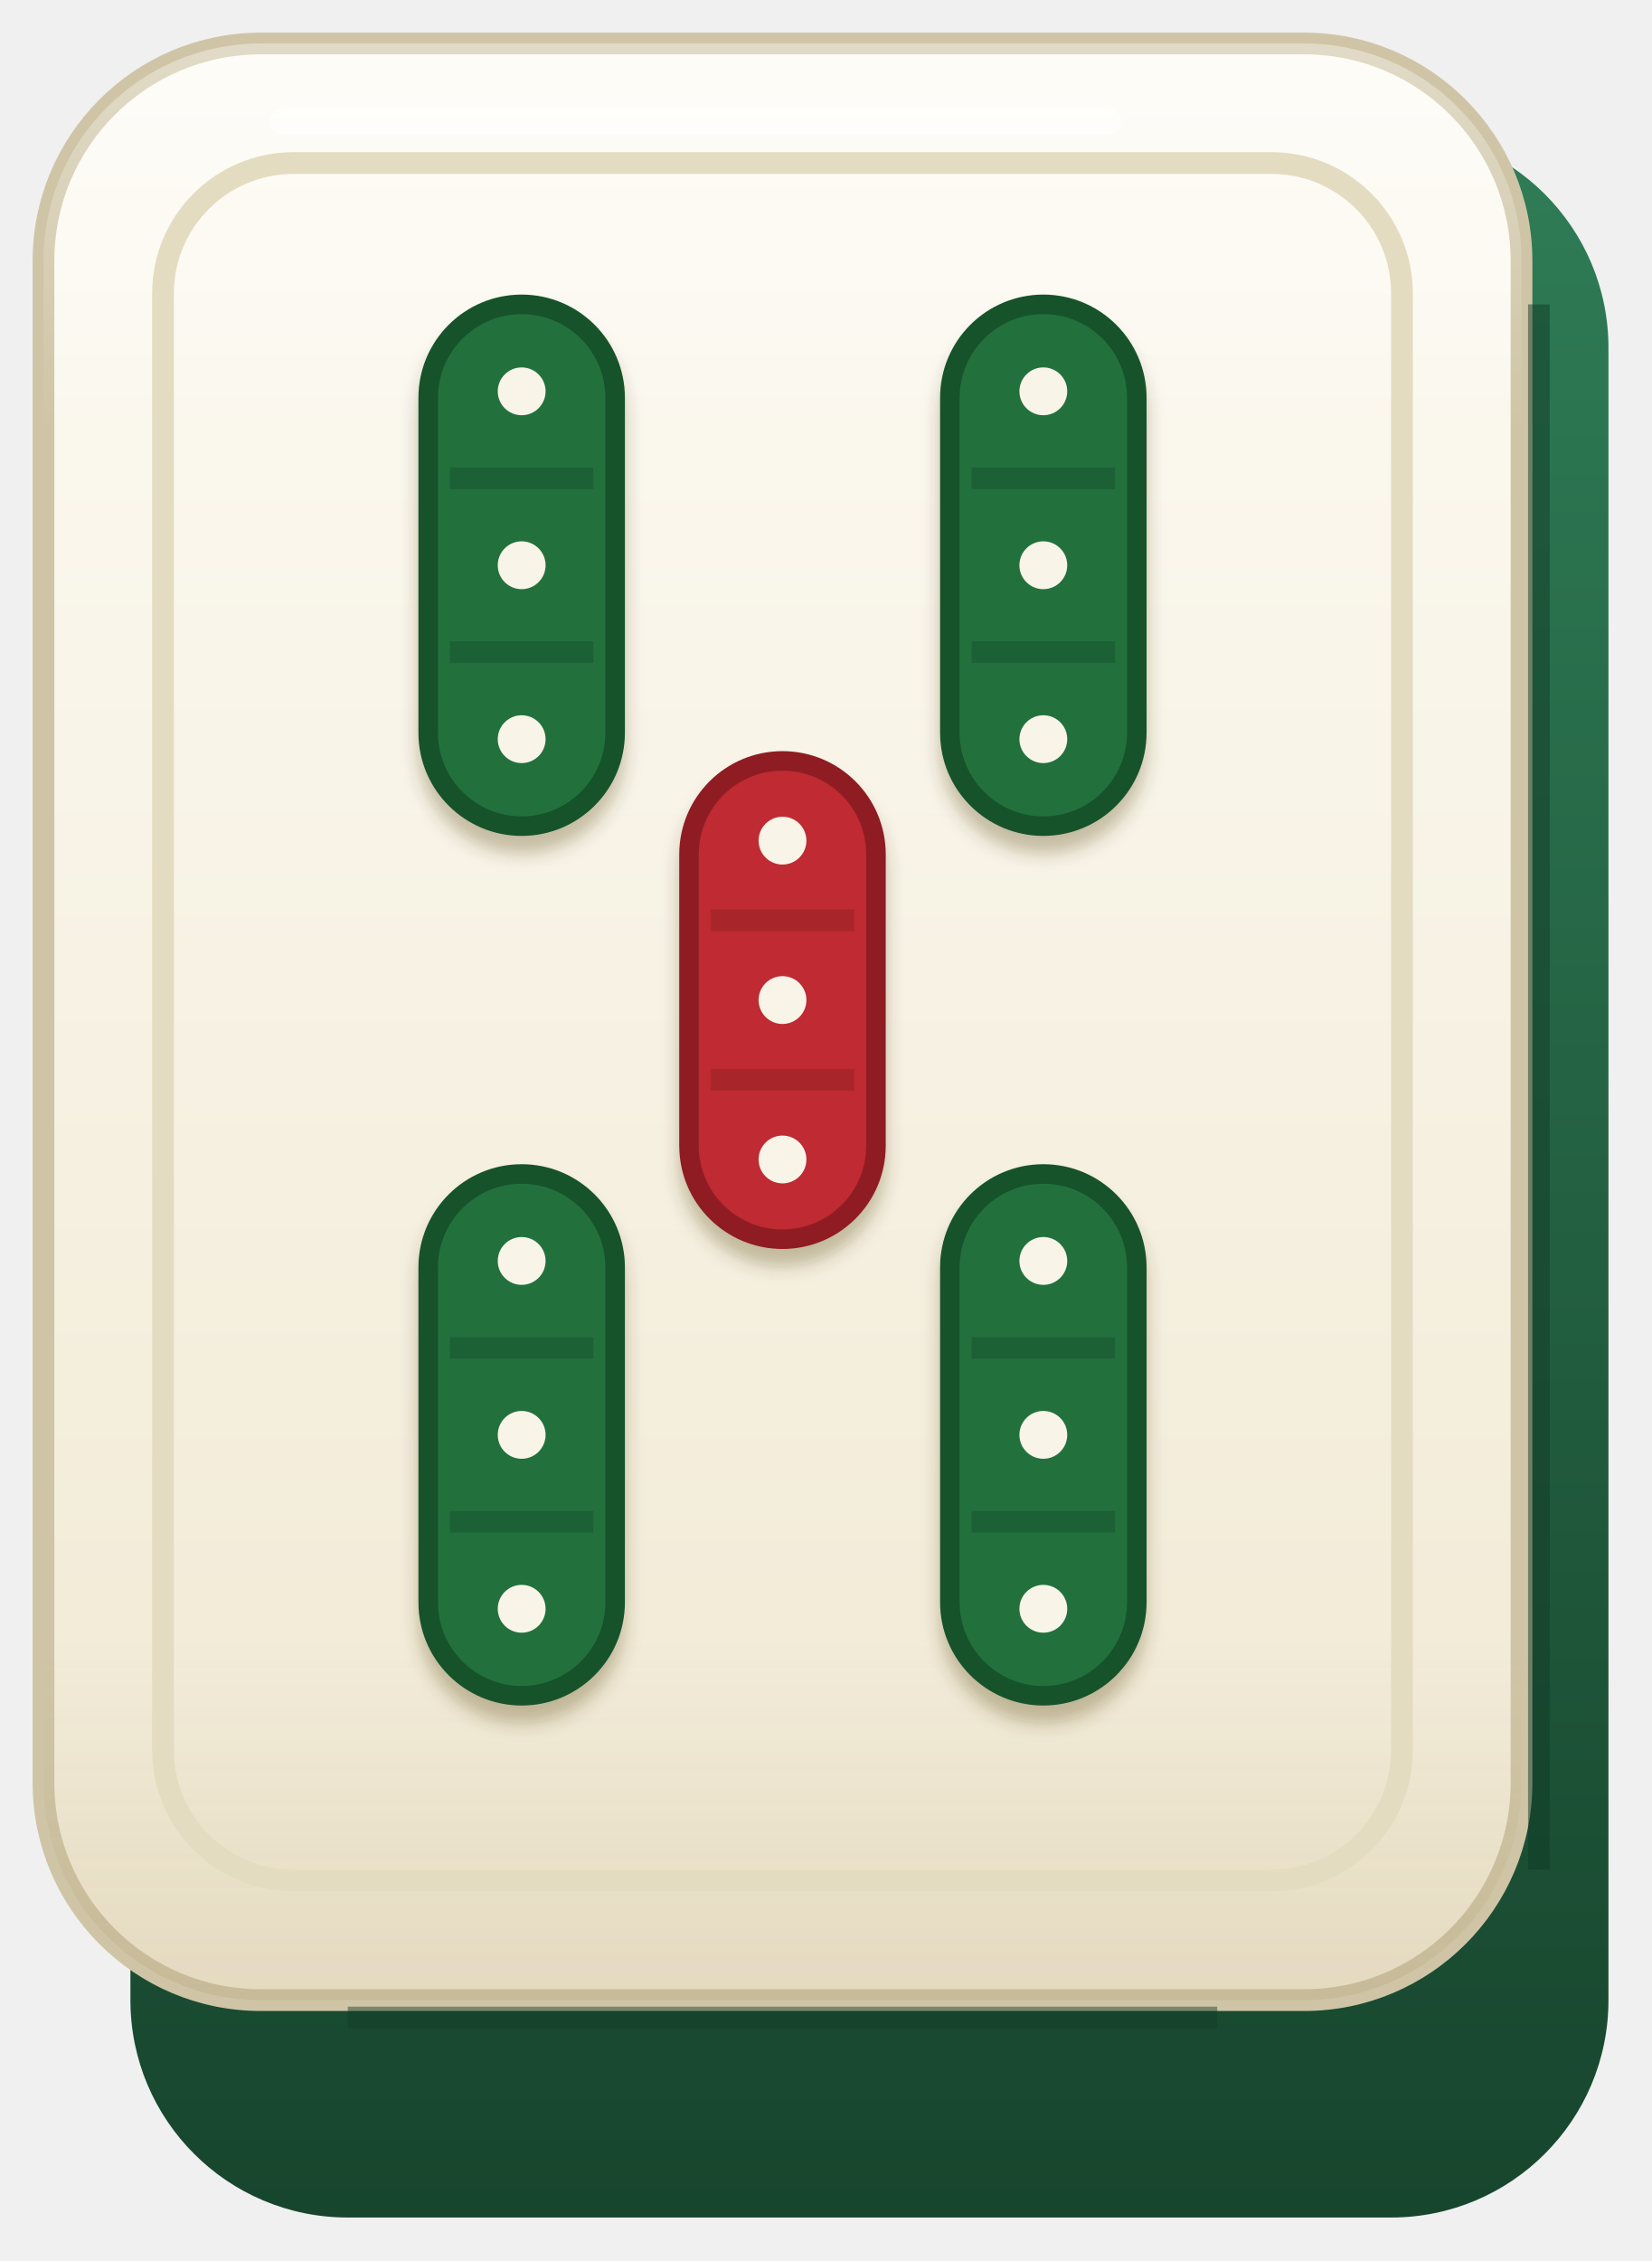
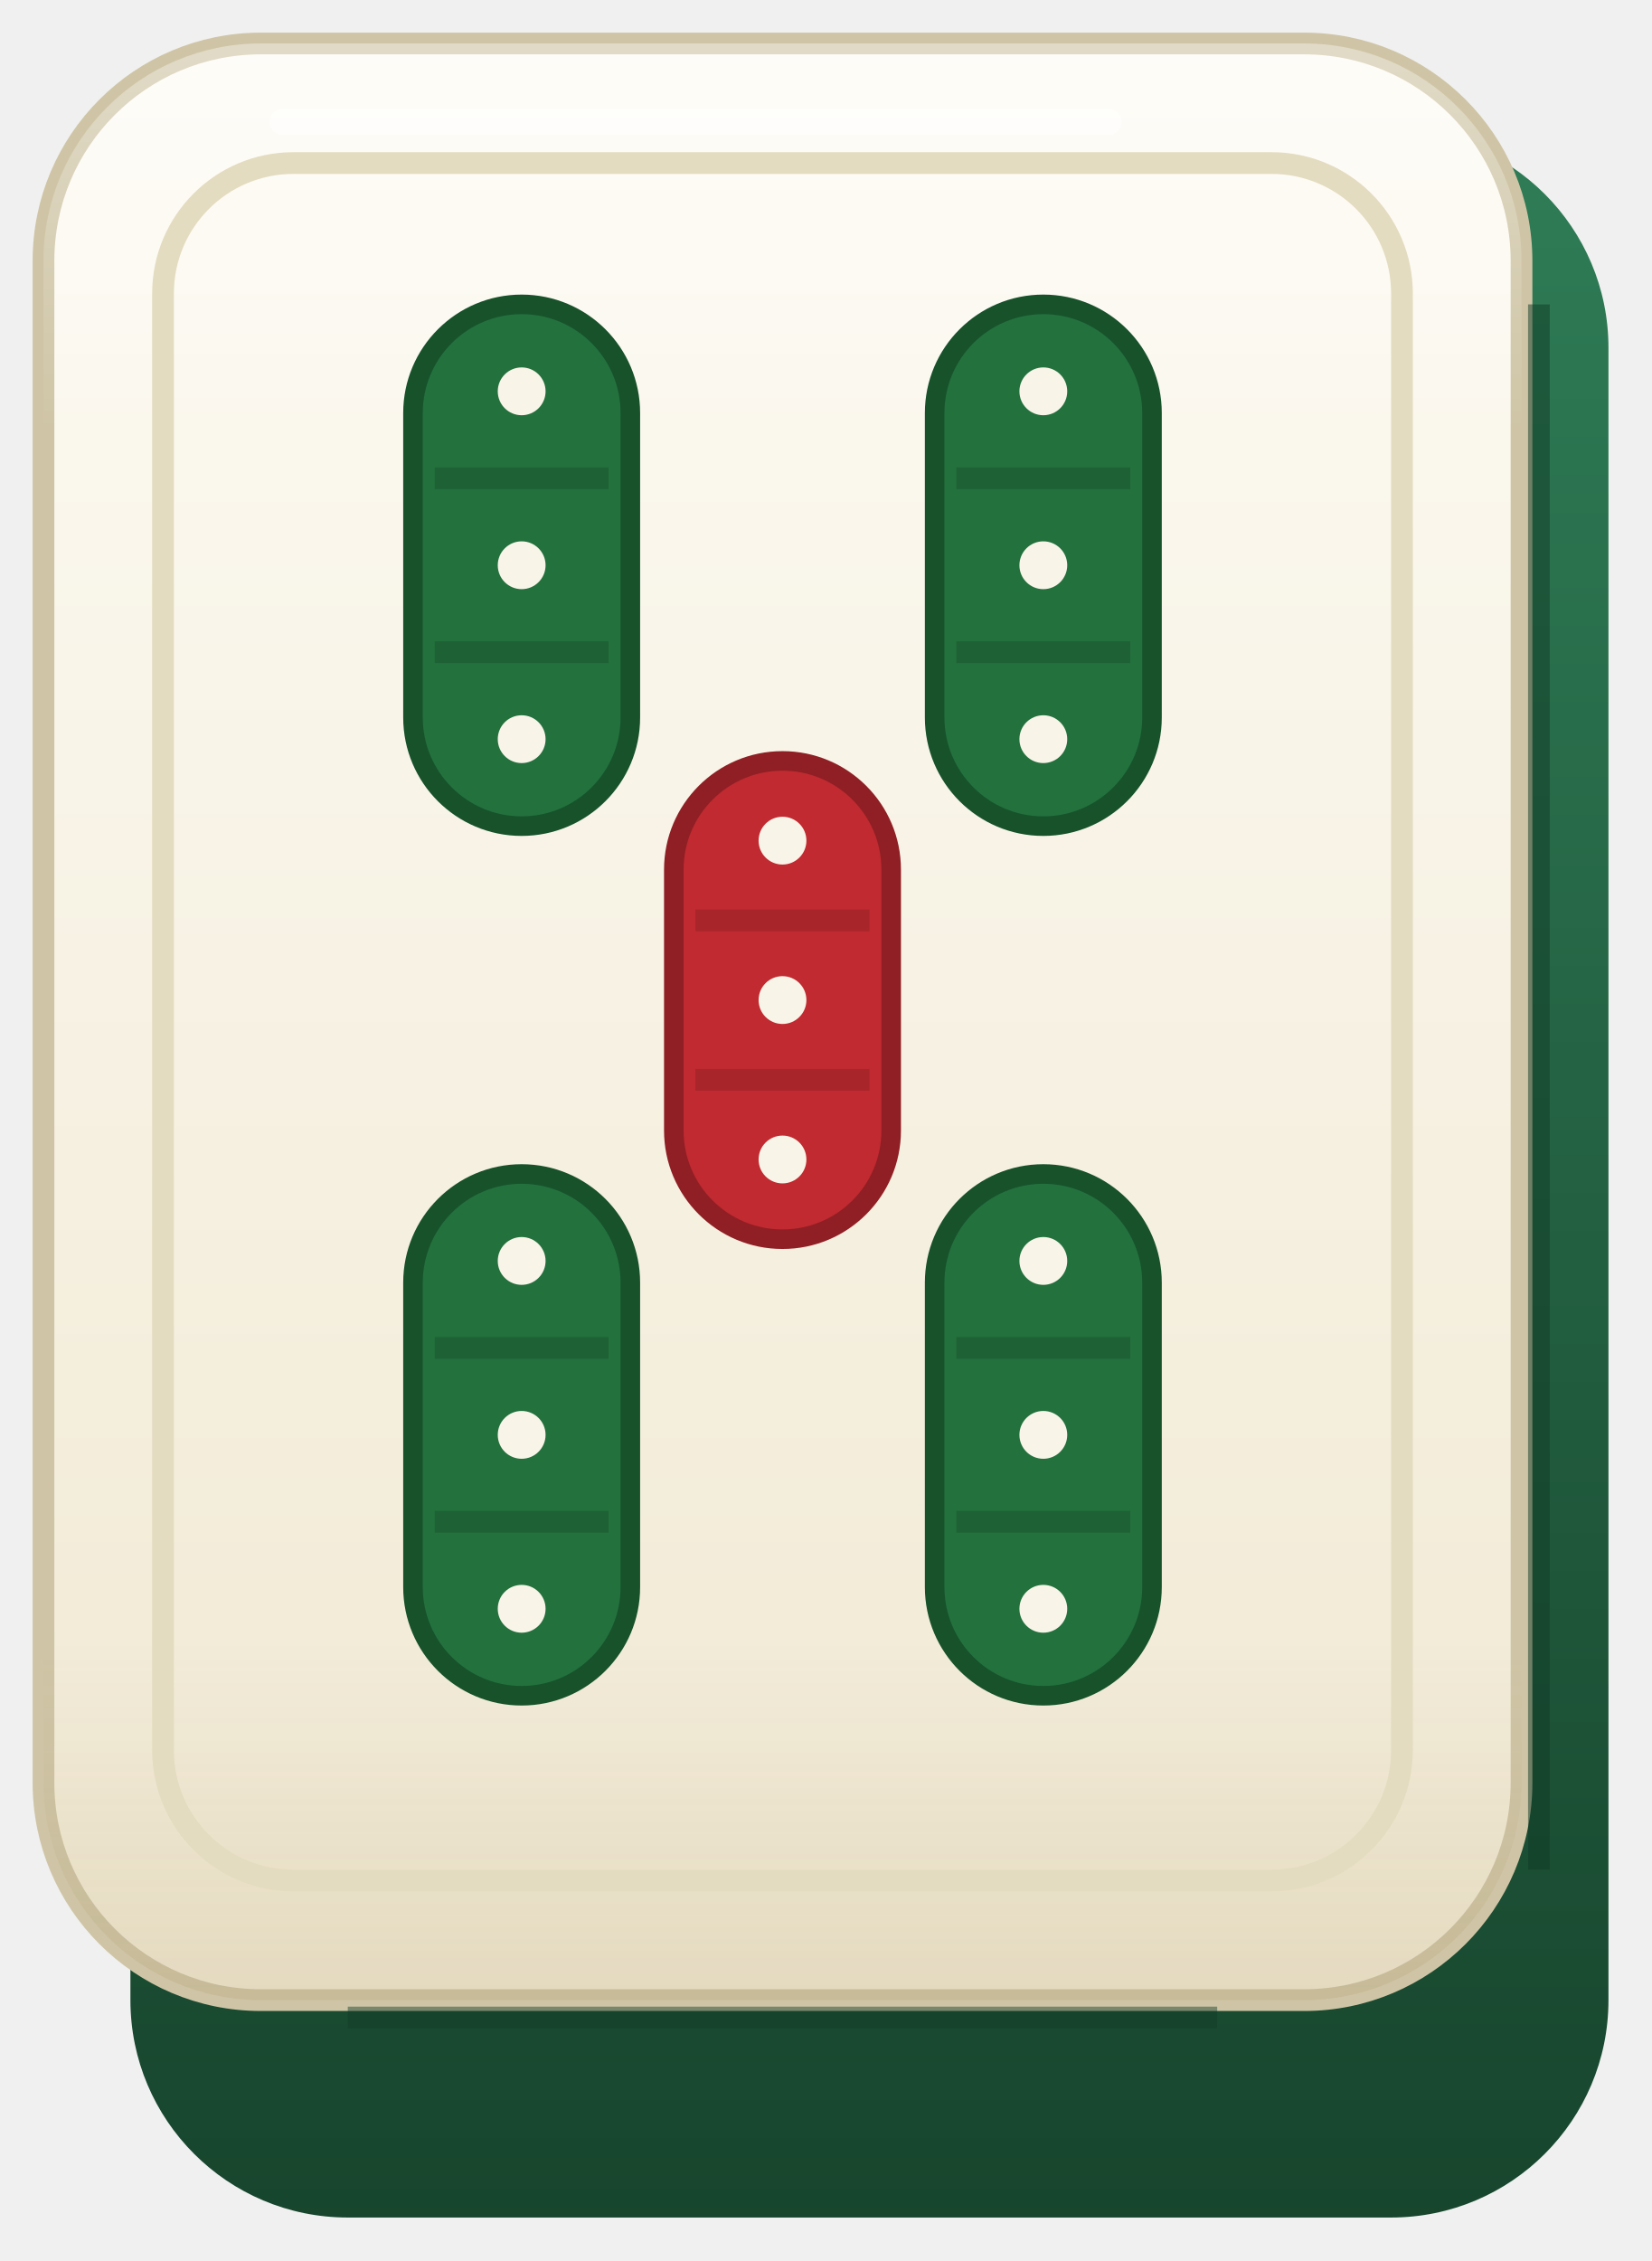
<svg xmlns="http://www.w3.org/2000/svg" viewBox="0 0 76 104">
  <defs>
    <linearGradient id="f" x1="0" y1="0" x2="0" y2="1">
      <stop offset="0" stop-color="#fdfbf4" />
      <stop offset="1" stop-color="#f0e8d2" />
    </linearGradient>
    <linearGradient id="b" x1="0" y1="0" x2="0" y2="1">
      <stop offset="0" stop-color="#2a8a5f" />
      <stop offset="1" stop-color="#1b6444" />
    </linearGradient>
    <linearGradient id="s" x1="0" y1="0" x2="0" y2="1">
      <stop offset="0" stop-color="#2f7d57" />
      <stop offset="1" stop-color="#17452d" />
    </linearGradient>
    <linearGradient id="v" x1="0" y1="0" x2="0" y2="1">
      <stop offset="0" stop-color="#ffffff" stop-opacity=".38" />
      <stop offset=".2" stop-color="#ffffff" stop-opacity="0" />
      <stop offset=".82" stop-color="#8a6c30" stop-opacity="0" />
      <stop offset="1" stop-color="#8a6c30" stop-opacity=".12" />
    </linearGradient>
-     <filter id="e" x="-8%" y="-8%" width="116%" height="116%">
-       <feDropShadow dx="0" dy=".8" stdDeviation=".4" flood-color="#4a3a10" flood-opacity=".3" />
-     </filter>
  </defs>
  <rect x="6" y="6" width="68" height="96" rx="10" fill="url(#s)" />
  <rect x="2" y="2" width="68" height="90" rx="10" fill="url(#f)" stroke="#cfc5a6" />
  <rect x="2" y="2" width="68" height="90" rx="10" fill="url(#v)" />
  <rect x="7.5" y="7.5" width="57" height="79" rx="6" fill="none" stroke="#e4dcc0" />
  <path d="M13 5.6h38" stroke="#fff" stroke-width="1.2" opacity=".55" stroke-linecap="round" />
  <path d="M70.8 14v72" stroke="#0f3a26" stroke-width="1" opacity=".5" />
  <path d="M16 92.8h40" stroke="#0f3a26" stroke-width="1" opacity=".45" />
-   <g filter="url(#e)">
+   <g>
    <g transform="translate(24 26)">
-       <rect x="-4.3" y="-12" width="8.6" height="24" rx="4.3" fill="#23713d" stroke="#17522b" stroke-width=".9" />
-       <path d="M-3.3 -4h6.6M-3.3 4h6.6" stroke="#17522b" stroke-width="1" opacity=".5" fill="none" />
+       <rect x="-5" y="-12" width="10" height="24" rx="5" fill="#23713d" stroke="#17522b" stroke-width=".9" />
+       <path d="M-4 -4h8M-4 4h8" stroke="#17522b" stroke-width="1" opacity=".5" fill="none" />
      <circle cy="-8" r="1.1" fill="#f8f4e8" />
      <circle cy="0" r="1.1" fill="#f8f4e8" />
      <circle cy="8" r="1.1" fill="#f8f4e8" />
    </g>
    <g transform="translate(48 26)">
-       <rect x="-4.3" y="-12" width="8.6" height="24" rx="4.3" fill="#23713d" stroke="#17522b" stroke-width=".9" />
-       <path d="M-3.3 -4h6.6M-3.3 4h6.6" stroke="#17522b" stroke-width="1" opacity=".5" fill="none" />
+       <rect x="-5" y="-12" width="10" height="24" rx="5" fill="#23713d" stroke="#17522b" stroke-width=".9" />
+       <path d="M-4 -4h8M-4 4h8" stroke="#17522b" stroke-width="1" opacity=".5" fill="none" />
      <circle cy="-8" r="1.1" fill="#f8f4e8" />
      <circle cy="0" r="1.1" fill="#f8f4e8" />
      <circle cy="8" r="1.1" fill="#f8f4e8" />
    </g>
    <g transform="translate(36 46)">
-       <rect x="-4.3" y="-11" width="8.6" height="22" rx="4.3" fill="#c02a30" stroke="#8f1f24" stroke-width=".9" />
-       <path d="M-3.3 -3.667h6.6M-3.3 3.667h6.6" stroke="#8f1f24" stroke-width="1" opacity=".5" fill="none" />
+       <rect x="-5" y="-11" width="10" height="22" rx="5" fill="#c02a30" stroke="#8f1f24" stroke-width=".9" />
+       <path d="M-4 -3.667h8M-4 3.667h8" stroke="#8f1f24" stroke-width="1" opacity=".5" fill="none" />
      <circle cy="-7.333" r="1.1" fill="#f8f4e8" />
      <circle cy="0" r="1.1" fill="#f8f4e8" />
      <circle cy="7.333" r="1.1" fill="#f8f4e8" />
    </g>
    <g transform="translate(24 66)">
-       <rect x="-4.3" y="-12" width="8.6" height="24" rx="4.3" fill="#23713d" stroke="#17522b" stroke-width=".9" />
-       <path d="M-3.3 -4h6.6M-3.3 4h6.6" stroke="#17522b" stroke-width="1" opacity=".5" fill="none" />
+       <rect x="-5" y="-12" width="10" height="24" rx="5" fill="#23713d" stroke="#17522b" stroke-width=".9" />
+       <path d="M-4 -4h8M-4 4h8" stroke="#17522b" stroke-width="1" opacity=".5" fill="none" />
      <circle cy="-8" r="1.1" fill="#f8f4e8" />
      <circle cy="0" r="1.1" fill="#f8f4e8" />
      <circle cy="8" r="1.1" fill="#f8f4e8" />
    </g>
    <g transform="translate(48 66)">
-       <rect x="-4.3" y="-12" width="8.6" height="24" rx="4.3" fill="#23713d" stroke="#17522b" stroke-width=".9" />
-       <path d="M-3.3 -4h6.6M-3.3 4h6.6" stroke="#17522b" stroke-width="1" opacity=".5" fill="none" />
+       <rect x="-5" y="-12" width="10" height="24" rx="5" fill="#23713d" stroke="#17522b" stroke-width=".9" />
+       <path d="M-4 -4h8M-4 4h8" stroke="#17522b" stroke-width="1" opacity=".5" fill="none" />
      <circle cy="-8" r="1.1" fill="#f8f4e8" />
      <circle cy="0" r="1.1" fill="#f8f4e8" />
      <circle cy="8" r="1.1" fill="#f8f4e8" />
    </g>
  </g>
</svg>
